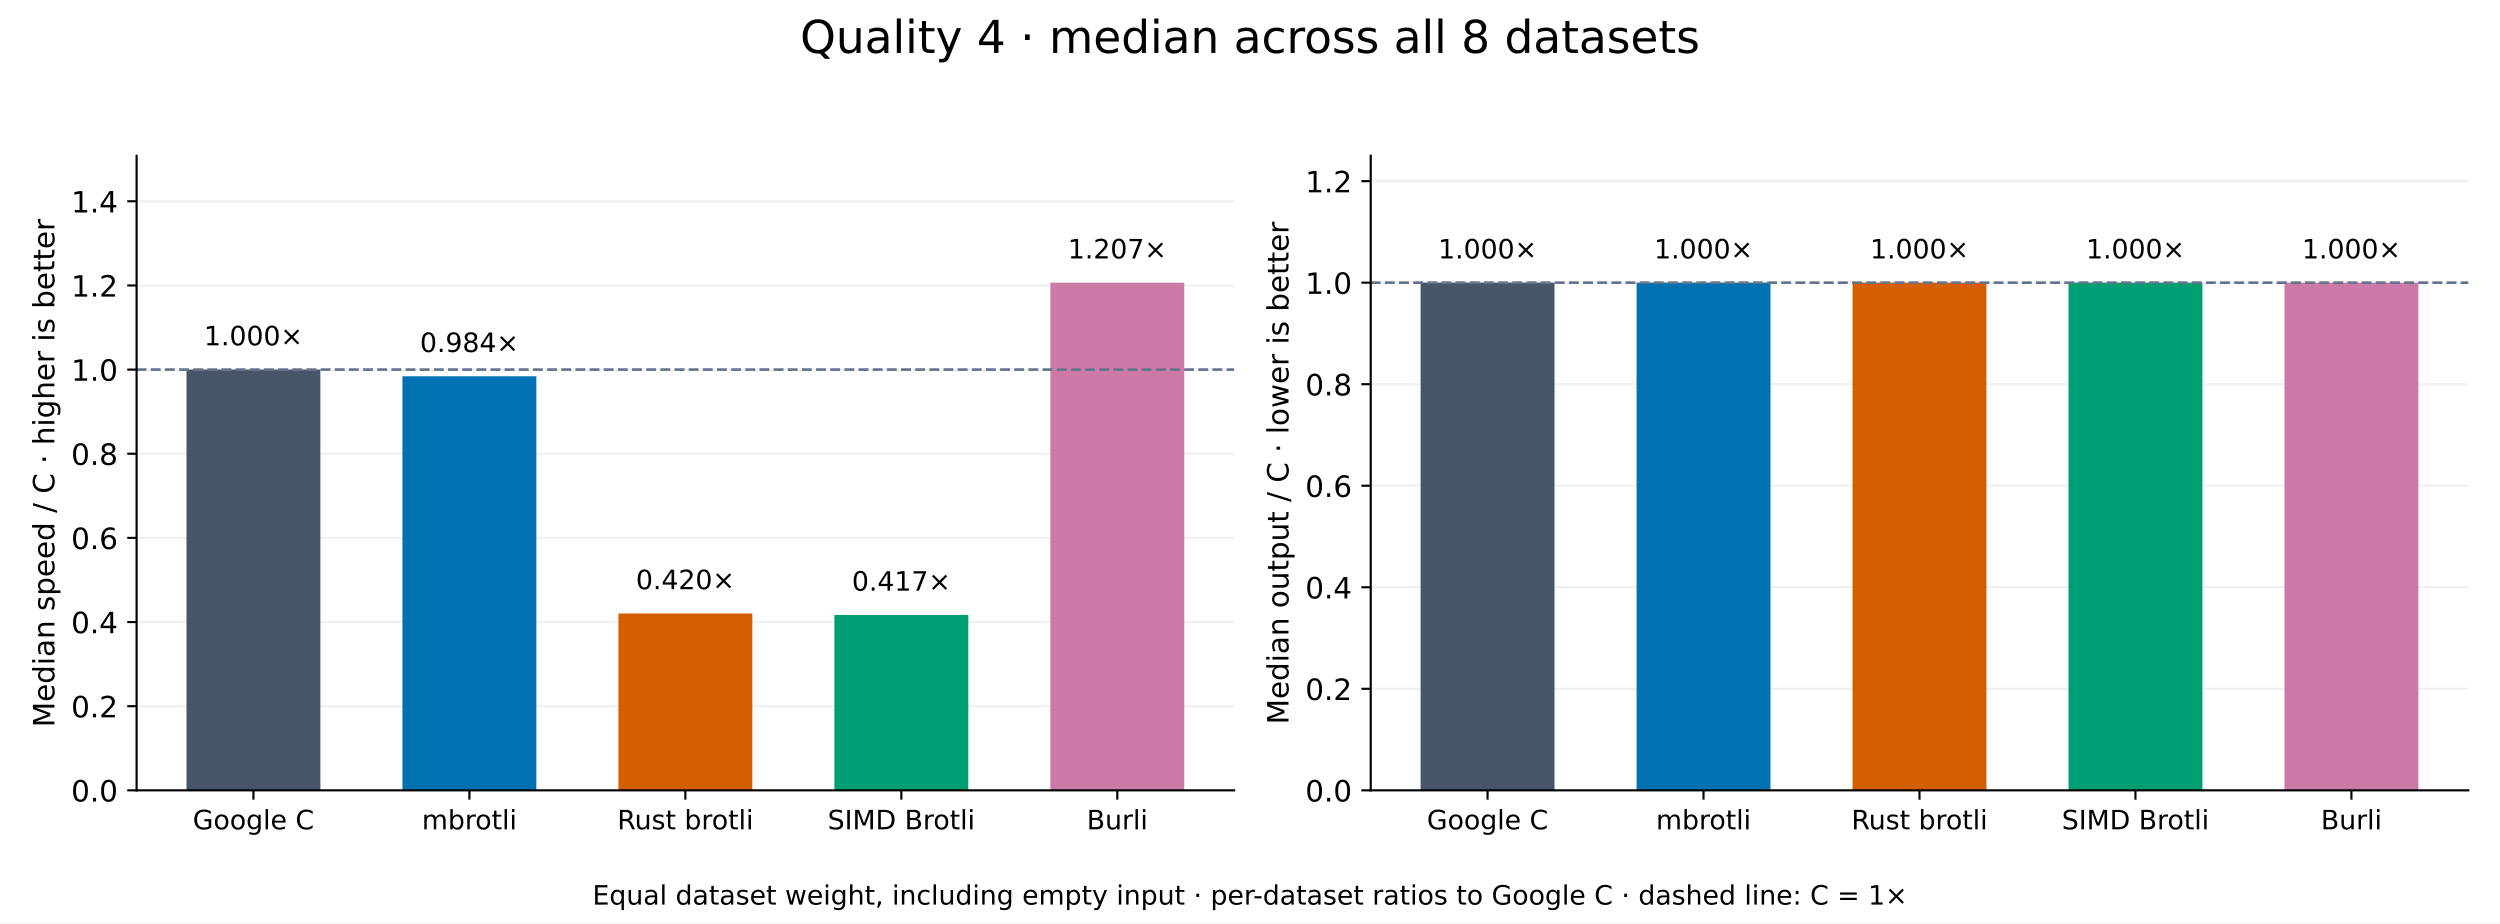
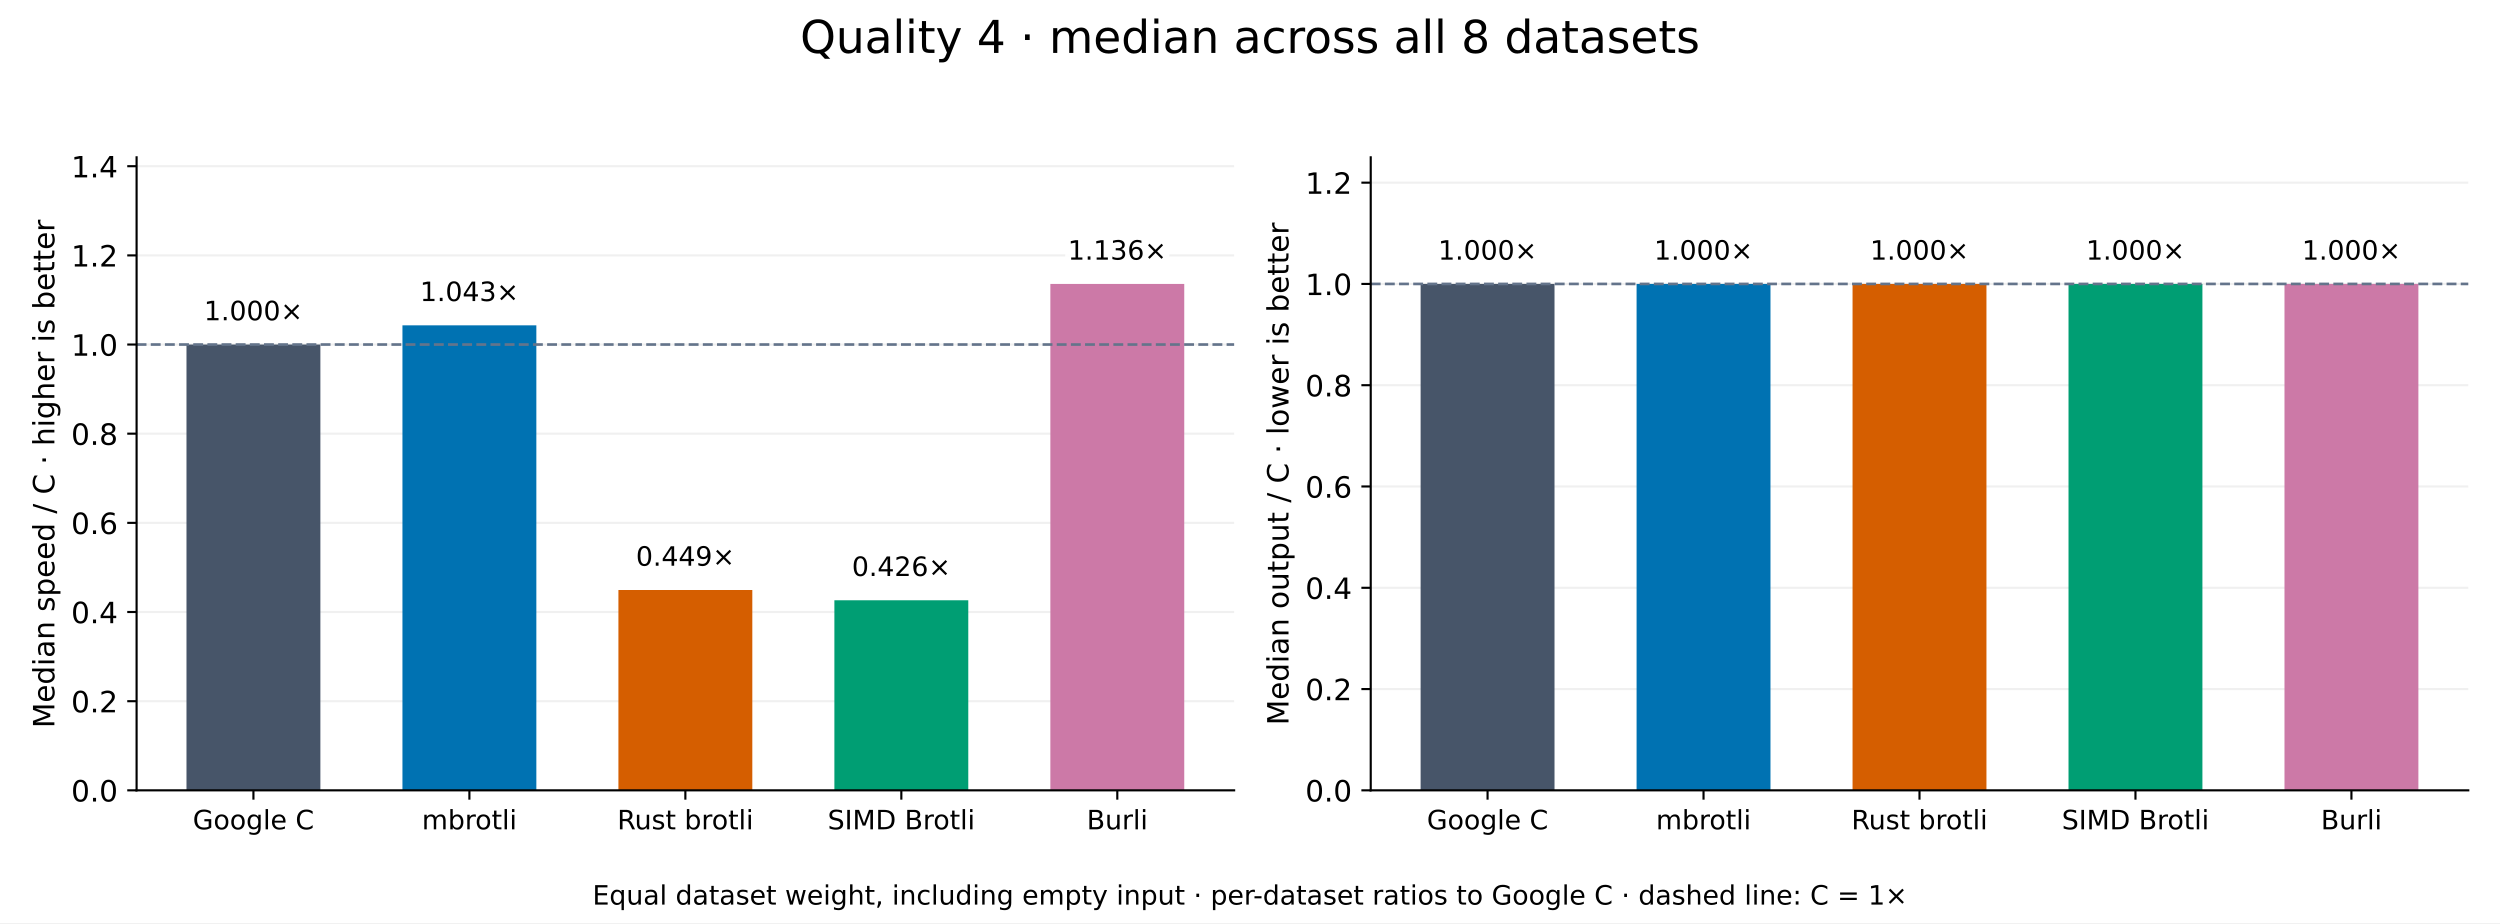
<svg xmlns="http://www.w3.org/2000/svg" xmlns:xlink="http://www.w3.org/1999/xlink" width="936pt" height="345.6pt" viewBox="0 0 936 345.6" version="1.1">
  <defs>
    <style type="text/css">*{stroke-linejoin: round; stroke-linecap: butt}</style>
  </defs>
  <g id="figure_1">
    <g id="patch_1">
      <path d="M 0 345.6 L 936 345.6 L 936 0 L 0 0 z " style="fill: #ffffff" />
    </g>
    <g id="axes_1">
      <g id="patch_2">
-         <path d="M 51.14 295.904 L 462.06 295.904 L 462.06 58.32 L 51.14 58.32 z " style="fill: #ffffff" />
+         <path d="M 51.14 295.904 L 462.06 295.904 L 462.06 58.899 L 51.14 58.899 z " style="fill: #ffffff" />
      </g>
      <g id="matplotlib.axis_1">
        <g id="xtick_1">
          <g id="line2d_1">
            <defs>
              <path id="m98f23d96c9" d="M 0 0 L 0 3.5 " style="stroke: #000000; stroke-width: 0.8" />
            </defs>
            <g>
              <use xlink:href="#m98f23d96c9" x="94.884" y="295.904" style="stroke: #000000; stroke-width: 0.8" />
            </g>
          </g>
          <g id="text_1">
            <text style="font-size: 10px; font-family: 'DejaVu Sans', 'Bitstream Vera Sans', 'Computer Modern Sans Serif', 'Lucida Grande', 'Verdana', 'Geneva', 'Lucid', 'Arial', 'Helvetica', 'Avant Garde', sans-serif; text-anchor: middle" x="94.884" y="310.502" transform="rotate(-0 94.88414 310.5024)">Google C</text>
          </g>
        </g>
        <g id="xtick_2">
          <g id="line2d_2">
            <g>
              <use xlink:href="#m98f23d96c9" x="175.742" y="295.904" style="stroke: #000000; stroke-width: 0.8" />
            </g>
          </g>
          <g id="text_2">
            <text style="font-size: 10px; font-family: 'DejaVu Sans', 'Bitstream Vera Sans', 'Computer Modern Sans Serif', 'Lucida Grande', 'Verdana', 'Geneva', 'Lucid', 'Arial', 'Helvetica', 'Avant Garde', sans-serif; text-anchor: middle" x="175.742" y="310.502" transform="rotate(-0 175.7421 310.5024)">mbrotli</text>
          </g>
        </g>
        <g id="xtick_3">
          <g id="line2d_3">
            <g>
              <use xlink:href="#m98f23d96c9" x="256.6" y="295.904" style="stroke: #000000; stroke-width: 0.8" />
            </g>
          </g>
          <g id="text_3">
            <text style="font-size: 10px; font-family: 'DejaVu Sans', 'Bitstream Vera Sans', 'Computer Modern Sans Serif', 'Lucida Grande', 'Verdana', 'Geneva', 'Lucid', 'Arial', 'Helvetica', 'Avant Garde', sans-serif; text-anchor: middle" x="256.6" y="310.502" transform="rotate(-0 256.6 310.5024)">Rust brotli</text>
          </g>
        </g>
        <g id="xtick_4">
          <g id="line2d_4">
            <g>
              <use xlink:href="#m98f23d96c9" x="337.458" y="295.904" style="stroke: #000000; stroke-width: 0.8" />
            </g>
          </g>
          <g id="text_4">
            <text style="font-size: 10px; font-family: 'DejaVu Sans', 'Bitstream Vera Sans', 'Computer Modern Sans Serif', 'Lucida Grande', 'Verdana', 'Geneva', 'Lucid', 'Arial', 'Helvetica', 'Avant Garde', sans-serif; text-anchor: middle" x="337.458" y="310.502" transform="rotate(-0 337.4579 310.5024)">SIMD Brotli</text>
          </g>
        </g>
        <g id="xtick_5">
          <g id="line2d_5">
            <g>
              <use xlink:href="#m98f23d96c9" x="418.316" y="295.904" style="stroke: #000000; stroke-width: 0.8" />
            </g>
          </g>
          <g id="text_5">
            <text style="font-size: 10px; font-family: 'DejaVu Sans', 'Bitstream Vera Sans', 'Computer Modern Sans Serif', 'Lucida Grande', 'Verdana', 'Geneva', 'Lucid', 'Arial', 'Helvetica', 'Avant Garde', sans-serif; text-anchor: middle" x="418.316" y="310.502" transform="rotate(-0 418.3159 310.5024)">Burli</text>
          </g>
        </g>
      </g>
      <g id="matplotlib.axis_2">
        <g id="ytick_1">
          <g id="line2d_6">
-             <path d="M 51.14 295.904 L 462.06 295.904 " clip-path="url(#p202fe9cc14)" style="fill: none; stroke: #b0b0b0; stroke-opacity: 0.18; stroke-width: 0.8; stroke-linecap: square" />
+             <path d="M 51.14 295.904 L 462.06 295.904 " clip-path="url(#p5748d41701)" style="fill: none; stroke: #b0b0b0; stroke-opacity: 0.18; stroke-width: 0.8; stroke-linecap: square" />
          </g>
          <g id="line2d_7">
            <defs>
              <path id="m8744dde736" d="M 0 0 L -3.5 0 " style="stroke: #000000; stroke-width: 0.8" />
            </defs>
            <g>
              <use xlink:href="#m8744dde736" x="51.14" y="295.904" style="stroke: #000000; stroke-width: 0.8" />
            </g>
          </g>
          <g id="text_6">
            <text style="font-size: 11px; font-family: 'DejaVu Sans', 'Bitstream Vera Sans', 'Computer Modern Sans Serif', 'Lucida Grande', 'Verdana', 'Geneva', 'Lucid', 'Arial', 'Helvetica', 'Avant Garde', sans-serif; text-anchor: end" x="44.14" y="300.083" transform="rotate(-0 44.14 300.0831)">0.0</text>
          </g>
        </g>
        <g id="ytick_2">
          <g id="line2d_8">
-             <path d="M 51.14 264.398 L 462.06 264.398 " clip-path="url(#p202fe9cc14)" style="fill: none; stroke: #b0b0b0; stroke-opacity: 0.18; stroke-width: 0.8; stroke-linecap: square" />
+             <path d="M 51.14 262.522 L 462.06 262.522 " clip-path="url(#p5748d41701)" style="fill: none; stroke: #b0b0b0; stroke-opacity: 0.18; stroke-width: 0.8; stroke-linecap: square" />
          </g>
          <g id="line2d_9">
            <g>
-               <use xlink:href="#m8744dde736" x="51.14" y="264.398" style="stroke: #000000; stroke-width: 0.8" />
+               <use xlink:href="#m8744dde736" x="51.14" y="262.522" style="stroke: #000000; stroke-width: 0.8" />
            </g>
          </g>
          <g id="text_7">
-             <text style="font-size: 11px; font-family: 'DejaVu Sans', 'Bitstream Vera Sans', 'Computer Modern Sans Serif', 'Lucida Grande', 'Verdana', 'Geneva', 'Lucid', 'Arial', 'Helvetica', 'Avant Garde', sans-serif; text-anchor: end" x="44.14" y="268.577" transform="rotate(-0 44.14 268.5772)">0.2</text>
+             <text style="font-size: 11px; font-family: 'DejaVu Sans', 'Bitstream Vera Sans', 'Computer Modern Sans Serif', 'Lucida Grande', 'Verdana', 'Geneva', 'Lucid', 'Arial', 'Helvetica', 'Avant Garde', sans-serif; text-anchor: end" x="44.14" y="266.701" transform="rotate(-0 44.14 266.7013)">0.2</text>
          </g>
        </g>
        <g id="ytick_3">
          <g id="line2d_10">
-             <path d="M 51.14 232.892 L 462.06 232.892 " clip-path="url(#p202fe9cc14)" style="fill: none; stroke: #b0b0b0; stroke-opacity: 0.18; stroke-width: 0.8; stroke-linecap: square" />
+             <path d="M 51.14 229.14 L 462.06 229.14 " clip-path="url(#p5748d41701)" style="fill: none; stroke: #b0b0b0; stroke-opacity: 0.18; stroke-width: 0.8; stroke-linecap: square" />
          </g>
          <g id="line2d_11">
            <g>
-               <use xlink:href="#m8744dde736" x="51.14" y="232.892" style="stroke: #000000; stroke-width: 0.8" />
+               <use xlink:href="#m8744dde736" x="51.14" y="229.14" style="stroke: #000000; stroke-width: 0.8" />
            </g>
          </g>
          <g id="text_8">
-             <text style="font-size: 11px; font-family: 'DejaVu Sans', 'Bitstream Vera Sans', 'Computer Modern Sans Serif', 'Lucida Grande', 'Verdana', 'Geneva', 'Lucid', 'Arial', 'Helvetica', 'Avant Garde', sans-serif; text-anchor: end" x="44.14" y="237.071" transform="rotate(-0 44.14 237.0713)">0.4</text>
+             <text style="font-size: 11px; font-family: 'DejaVu Sans', 'Bitstream Vera Sans', 'Computer Modern Sans Serif', 'Lucida Grande', 'Verdana', 'Geneva', 'Lucid', 'Arial', 'Helvetica', 'Avant Garde', sans-serif; text-anchor: end" x="44.14" y="233.319" transform="rotate(-0 44.14 233.3194)">0.4</text>
          </g>
        </g>
        <g id="ytick_4">
          <g id="line2d_12">
-             <path d="M 51.14 201.386 L 462.06 201.386 " clip-path="url(#p202fe9cc14)" style="fill: none; stroke: #b0b0b0; stroke-opacity: 0.18; stroke-width: 0.8; stroke-linecap: square" />
+             <path d="M 51.14 195.758 L 462.06 195.758 " clip-path="url(#p5748d41701)" style="fill: none; stroke: #b0b0b0; stroke-opacity: 0.18; stroke-width: 0.8; stroke-linecap: square" />
          </g>
          <g id="line2d_13">
            <g>
-               <use xlink:href="#m8744dde736" x="51.14" y="201.386" style="stroke: #000000; stroke-width: 0.8" />
+               <use xlink:href="#m8744dde736" x="51.14" y="195.758" style="stroke: #000000; stroke-width: 0.8" />
            </g>
          </g>
          <g id="text_9">
-             <text style="font-size: 11px; font-family: 'DejaVu Sans', 'Bitstream Vera Sans', 'Computer Modern Sans Serif', 'Lucida Grande', 'Verdana', 'Geneva', 'Lucid', 'Arial', 'Helvetica', 'Avant Garde', sans-serif; text-anchor: end" x="44.14" y="205.565" transform="rotate(-0 44.14 205.5654)">0.6</text>
+             <text style="font-size: 11px; font-family: 'DejaVu Sans', 'Bitstream Vera Sans', 'Computer Modern Sans Serif', 'Lucida Grande', 'Verdana', 'Geneva', 'Lucid', 'Arial', 'Helvetica', 'Avant Garde', sans-serif; text-anchor: end" x="44.14" y="199.937" transform="rotate(-0 44.14 199.9375)">0.6</text>
          </g>
        </g>
        <g id="ytick_5">
          <g id="line2d_14">
-             <path d="M 51.14 169.88 L 462.06 169.88 " clip-path="url(#p202fe9cc14)" style="fill: none; stroke: #b0b0b0; stroke-opacity: 0.18; stroke-width: 0.8; stroke-linecap: square" />
+             <path d="M 51.14 162.376 L 462.06 162.376 " clip-path="url(#p5748d41701)" style="fill: none; stroke: #b0b0b0; stroke-opacity: 0.18; stroke-width: 0.8; stroke-linecap: square" />
          </g>
          <g id="line2d_15">
            <g>
-               <use xlink:href="#m8744dde736" x="51.14" y="169.88" style="stroke: #000000; stroke-width: 0.8" />
+               <use xlink:href="#m8744dde736" x="51.14" y="162.376" style="stroke: #000000; stroke-width: 0.8" />
            </g>
          </g>
          <g id="text_10">
-             <text style="font-size: 11px; font-family: 'DejaVu Sans', 'Bitstream Vera Sans', 'Computer Modern Sans Serif', 'Lucida Grande', 'Verdana', 'Geneva', 'Lucid', 'Arial', 'Helvetica', 'Avant Garde', sans-serif; text-anchor: end" x="44.14" y="174.059" transform="rotate(-0 44.14 174.0594)">0.8</text>
+             <text style="font-size: 11px; font-family: 'DejaVu Sans', 'Bitstream Vera Sans', 'Computer Modern Sans Serif', 'Lucida Grande', 'Verdana', 'Geneva', 'Lucid', 'Arial', 'Helvetica', 'Avant Garde', sans-serif; text-anchor: end" x="44.14" y="166.556" transform="rotate(-0 44.14 166.5556)">0.8</text>
          </g>
        </g>
        <g id="ytick_6">
          <g id="line2d_16">
-             <path d="M 51.14 138.374 L 462.06 138.374 " clip-path="url(#p202fe9cc14)" style="fill: none; stroke: #b0b0b0; stroke-opacity: 0.18; stroke-width: 0.8; stroke-linecap: square" />
+             <path d="M 51.14 128.995 L 462.06 128.995 " clip-path="url(#p5748d41701)" style="fill: none; stroke: #b0b0b0; stroke-opacity: 0.18; stroke-width: 0.8; stroke-linecap: square" />
          </g>
          <g id="line2d_17">
            <g>
-               <use xlink:href="#m8744dde736" x="51.14" y="138.374" style="stroke: #000000; stroke-width: 0.8" />
+               <use xlink:href="#m8744dde736" x="51.14" y="128.995" style="stroke: #000000; stroke-width: 0.8" />
            </g>
          </g>
          <g id="text_11">
-             <text style="font-size: 11px; font-family: 'DejaVu Sans', 'Bitstream Vera Sans', 'Computer Modern Sans Serif', 'Lucida Grande', 'Verdana', 'Geneva', 'Lucid', 'Arial', 'Helvetica', 'Avant Garde', sans-serif; text-anchor: end" x="44.14" y="142.554" transform="rotate(-0 44.14 142.5535)">1.0</text>
+             <text style="font-size: 11px; font-family: 'DejaVu Sans', 'Bitstream Vera Sans', 'Computer Modern Sans Serif', 'Lucida Grande', 'Verdana', 'Geneva', 'Lucid', 'Arial', 'Helvetica', 'Avant Garde', sans-serif; text-anchor: end" x="44.14" y="133.174" transform="rotate(-0 44.14 133.1737)">1.0</text>
          </g>
        </g>
        <g id="ytick_7">
          <g id="line2d_18">
-             <path d="M 51.14 106.868 L 462.06 106.868 " clip-path="url(#p202fe9cc14)" style="fill: none; stroke: #b0b0b0; stroke-opacity: 0.18; stroke-width: 0.8; stroke-linecap: square" />
+             <path d="M 51.14 95.613 L 462.06 95.613 " clip-path="url(#p5748d41701)" style="fill: none; stroke: #b0b0b0; stroke-opacity: 0.18; stroke-width: 0.8; stroke-linecap: square" />
          </g>
          <g id="line2d_19">
            <g>
-               <use xlink:href="#m8744dde736" x="51.14" y="106.868" style="stroke: #000000; stroke-width: 0.8" />
+               <use xlink:href="#m8744dde736" x="51.14" y="95.613" style="stroke: #000000; stroke-width: 0.8" />
            </g>
          </g>
          <g id="text_12">
-             <text style="font-size: 11px; font-family: 'DejaVu Sans', 'Bitstream Vera Sans', 'Computer Modern Sans Serif', 'Lucida Grande', 'Verdana', 'Geneva', 'Lucid', 'Arial', 'Helvetica', 'Avant Garde', sans-serif; text-anchor: end" x="44.14" y="111.048" transform="rotate(-0 44.14 111.0476)">1.2</text>
+             <text style="font-size: 11px; font-family: 'DejaVu Sans', 'Bitstream Vera Sans', 'Computer Modern Sans Serif', 'Lucida Grande', 'Verdana', 'Geneva', 'Lucid', 'Arial', 'Helvetica', 'Avant Garde', sans-serif; text-anchor: end" x="44.14" y="99.792" transform="rotate(-0 44.14 99.79182)">1.2</text>
          </g>
        </g>
        <g id="ytick_8">
          <g id="line2d_20">
-             <path d="M 51.14 75.363 L 462.06 75.363 " clip-path="url(#p202fe9cc14)" style="fill: none; stroke: #b0b0b0; stroke-opacity: 0.18; stroke-width: 0.8; stroke-linecap: square" />
+             <path d="M 51.14 62.231 L 462.06 62.231 " clip-path="url(#p5748d41701)" style="fill: none; stroke: #b0b0b0; stroke-opacity: 0.18; stroke-width: 0.8; stroke-linecap: square" />
          </g>
          <g id="line2d_21">
            <g>
-               <use xlink:href="#m8744dde736" x="51.14" y="75.363" style="stroke: #000000; stroke-width: 0.8" />
+               <use xlink:href="#m8744dde736" x="51.14" y="62.231" style="stroke: #000000; stroke-width: 0.8" />
            </g>
          </g>
          <g id="text_13">
-             <text style="font-size: 11px; font-family: 'DejaVu Sans', 'Bitstream Vera Sans', 'Computer Modern Sans Serif', 'Lucida Grande', 'Verdana', 'Geneva', 'Lucid', 'Arial', 'Helvetica', 'Avant Garde', sans-serif; text-anchor: end" x="44.14" y="79.542" transform="rotate(-0 44.14 79.54167)">1.4</text>
+             <text style="font-size: 11px; font-family: 'DejaVu Sans', 'Bitstream Vera Sans', 'Computer Modern Sans Serif', 'Lucida Grande', 'Verdana', 'Geneva', 'Lucid', 'Arial', 'Helvetica', 'Avant Garde', sans-serif; text-anchor: end" x="44.14" y="66.41" transform="rotate(-0 44.14 66.40993)">1.4</text>
          </g>
        </g>
        <g id="text_14">
-           <text style="font-size: 11px; font-family: 'DejaVu Sans', 'Bitstream Vera Sans', 'Computer Modern Sans Serif', 'Lucida Grande', 'Verdana', 'Geneva', 'Lucid', 'Arial', 'Helvetica', 'Avant Garde', sans-serif; text-anchor: middle" x="20.359" y="177.112" transform="rotate(-90 20.35891 177.112)">Median speed / C · higher is better</text>
+           <text style="font-size: 11px; font-family: 'DejaVu Sans', 'Bitstream Vera Sans', 'Computer Modern Sans Serif', 'Lucida Grande', 'Verdana', 'Geneva', 'Lucid', 'Arial', 'Helvetica', 'Avant Garde', sans-serif; text-anchor: middle" x="20.359" y="177.401" transform="rotate(-90 20.35891 177.4014)">Median speed / C · higher is better</text>
        </g>
      </g>
      <g id="patch_3">
-         <path d="M 69.818 295.904 L 119.95 295.904 L 119.95 138.374 L 69.818 138.374 z " clip-path="url(#p202fe9cc14)" style="fill: #475569" />
+         <path d="M 69.818 295.904 L 119.95 295.904 L 119.95 128.995 L 69.818 128.995 z " clip-path="url(#p5748d41701)" style="fill: #475569" />
      </g>
      <g id="patch_4">
-         <path d="M 150.676 295.904 L 200.808 295.904 L 200.808 140.879 L 150.676 140.879 z " clip-path="url(#p202fe9cc14)" style="fill: #0072b2" />
+         <path d="M 150.676 295.904 L 200.808 295.904 L 200.808 121.805 L 150.676 121.805 z " clip-path="url(#p5748d41701)" style="fill: #0072b2" />
      </g>
      <g id="patch_5">
-         <path d="M 231.534 295.904 L 281.666 295.904 L 281.666 229.677 L 231.534 229.677 z " clip-path="url(#p202fe9cc14)" style="fill: #d55e00" />
+         <path d="M 231.534 295.904 L 281.666 295.904 L 281.666 220.891 L 231.534 220.891 z " clip-path="url(#p5748d41701)" style="fill: #d55e00" />
      </g>
      <g id="patch_6">
-         <path d="M 312.392 295.904 L 362.524 295.904 L 362.524 230.231 L 312.392 230.231 z " clip-path="url(#p202fe9cc14)" style="fill: #009e73" />
+         <path d="M 312.392 295.904 L 362.524 295.904 L 362.524 224.728 L 312.392 224.728 z " clip-path="url(#p5748d41701)" style="fill: #009e73" />
      </g>
      <g id="patch_7">
-         <path d="M 393.25 295.904 L 443.382 295.904 L 443.382 105.837 L 393.25 105.837 z " clip-path="url(#p202fe9cc14)" style="fill: #cc79a7" />
+         <path d="M 393.25 295.904 L 443.382 295.904 L 443.382 106.3 L 393.25 106.3 z " clip-path="url(#p5748d41701)" style="fill: #cc79a7" />
      </g>
      <g id="line2d_22">
-         <path d="M 51.14 138.374 L 462.06 138.374 " clip-path="url(#p202fe9cc14)" style="fill: none; stroke-dasharray: 3.7,1.6; stroke-dashoffset: 0; stroke: #64748b" />
+         <path d="M 51.14 128.995 L 462.06 128.995 " clip-path="url(#p5748d41701)" style="fill: none; stroke-dasharray: 3.7,1.6; stroke-dashoffset: 0; stroke: #64748b" />
      </g>
      <g id="patch_8">
-         <path d="M 51.14 295.904 L 51.14 58.32 " style="fill: none; stroke: #000000; stroke-width: 0.8; stroke-linejoin: miter; stroke-linecap: square" />
+         <path d="M 51.14 295.904 L 51.14 58.899 " style="fill: none; stroke: #000000; stroke-width: 0.8; stroke-linejoin: miter; stroke-linecap: square" />
      </g>
      <g id="patch_9">
        <path d="M 51.14 295.904 L 462.06 295.904 " style="fill: none; stroke: #000000; stroke-width: 0.8; stroke-linejoin: miter; stroke-linecap: square" />
      </g>
      <g id="text_15">
        <g id="patch_10">
-           <path d="M 75.38 132.374 L 114.388 132.374 L 114.388 120.696 L 75.38 120.696 z " style="fill: #ffffff; opacity: 0.9" />
-         </g>
-         <text style="font-size: 10px; font-family: 'DejaVu Sans', 'Bitstream Vera Sans', 'Computer Modern Sans Serif', 'Lucida Grande', 'Verdana', 'Geneva', 'Lucid', 'Arial', 'Helvetica', 'Avant Garde', sans-serif; text-anchor: middle" x="94.884" y="129.295" transform="rotate(-0 94.88414 129.2947)">1.000×</text>
+           <path d="M 75.38 122.995 L 114.388 122.995 L 114.388 111.316 L 75.38 111.316 z " style="fill: #ffffff; opacity: 0.9" />
+         </g>
+         <text style="font-size: 10px; font-family: 'DejaVu Sans', 'Bitstream Vera Sans', 'Computer Modern Sans Serif', 'Lucida Grande', 'Verdana', 'Geneva', 'Lucid', 'Arial', 'Helvetica', 'Avant Garde', sans-serif; text-anchor: middle" x="94.884" y="119.915" transform="rotate(-0 94.88414 119.9149)">1.000×</text>
      </g>
      <g id="text_16">
        <g id="patch_11">
-           <path d="M 156.238 134.879 L 195.246 134.879 L 195.246 123.201 L 156.238 123.201 z " style="fill: #ffffff; opacity: 0.9" />
-         </g>
-         <text style="font-size: 10px; font-family: 'DejaVu Sans', 'Bitstream Vera Sans', 'Computer Modern Sans Serif', 'Lucida Grande', 'Verdana', 'Geneva', 'Lucid', 'Arial', 'Helvetica', 'Avant Garde', sans-serif; text-anchor: middle" x="175.742" y="131.799" transform="rotate(-0 175.7421 131.7994)">0.984×</text>
+           <path d="M 156.238 115.805 L 195.246 115.805 L 195.246 104.127 L 156.238 104.127 z " style="fill: #ffffff; opacity: 0.9" />
+         </g>
+         <text style="font-size: 10px; font-family: 'DejaVu Sans', 'Bitstream Vera Sans', 'Computer Modern Sans Serif', 'Lucida Grande', 'Verdana', 'Geneva', 'Lucid', 'Arial', 'Helvetica', 'Avant Garde', sans-serif; text-anchor: middle" x="175.742" y="112.725" transform="rotate(-0 175.7421 112.7251)">1.043×</text>
      </g>
      <g id="text_17">
        <g id="patch_12">
-           <path d="M 237.096 223.677 L 276.104 223.677 L 276.104 211.999 L 237.096 211.999 z " style="fill: #ffffff; opacity: 0.9" />
-         </g>
-         <text style="font-size: 10px; font-family: 'DejaVu Sans', 'Bitstream Vera Sans', 'Computer Modern Sans Serif', 'Lucida Grande', 'Verdana', 'Geneva', 'Lucid', 'Arial', 'Helvetica', 'Avant Garde', sans-serif; text-anchor: middle" x="256.6" y="220.597" transform="rotate(-0 256.6 220.5974)">0.420×</text>
+           <path d="M 237.096 214.891 L 276.104 214.891 L 276.104 203.213 L 237.096 203.213 z " style="fill: #ffffff; opacity: 0.9" />
+         </g>
+         <text style="font-size: 10px; font-family: 'DejaVu Sans', 'Bitstream Vera Sans', 'Computer Modern Sans Serif', 'Lucida Grande', 'Verdana', 'Geneva', 'Lucid', 'Arial', 'Helvetica', 'Avant Garde', sans-serif; text-anchor: middle" x="256.6" y="211.812" transform="rotate(-0 256.6 211.8117)">0.449×</text>
      </g>
      <g id="text_18">
        <g id="patch_13">
-           <path d="M 317.954 224.231 L 356.962 224.231 L 356.962 212.553 L 317.954 212.553 z " style="fill: #ffffff; opacity: 0.9" />
-         </g>
-         <text style="font-size: 10px; font-family: 'DejaVu Sans', 'Bitstream Vera Sans', 'Computer Modern Sans Serif', 'Lucida Grande', 'Verdana', 'Geneva', 'Lucid', 'Arial', 'Helvetica', 'Avant Garde', sans-serif; text-anchor: middle" x="337.458" y="221.151" transform="rotate(-0 337.4579 221.1509)">0.417×</text>
+           <path d="M 317.954 218.728 L 356.962 218.728 L 356.962 207.05 L 317.954 207.05 z " style="fill: #ffffff; opacity: 0.9" />
+         </g>
+         <text style="font-size: 10px; font-family: 'DejaVu Sans', 'Bitstream Vera Sans', 'Computer Modern Sans Serif', 'Lucida Grande', 'Verdana', 'Geneva', 'Lucid', 'Arial', 'Helvetica', 'Avant Garde', sans-serif; text-anchor: middle" x="337.458" y="215.648" transform="rotate(-0 337.4579 215.6484)">0.426×</text>
      </g>
      <g id="text_19">
        <g id="patch_14">
-           <path d="M 398.812 99.837 L 437.82 99.837 L 437.82 88.159 L 398.812 88.159 z " style="fill: #ffffff; opacity: 0.9" />
-         </g>
-         <text style="font-size: 10px; font-family: 'DejaVu Sans', 'Bitstream Vera Sans', 'Computer Modern Sans Serif', 'Lucida Grande', 'Verdana', 'Geneva', 'Lucid', 'Arial', 'Helvetica', 'Avant Garde', sans-serif; text-anchor: middle" x="418.316" y="96.757" transform="rotate(-0 418.3159 96.75711)">1.207×</text>
+           <path d="M 398.812 100.3 L 437.82 100.3 L 437.82 88.622 L 398.812 88.622 z " style="fill: #ffffff; opacity: 0.9" />
+         </g>
+         <text style="font-size: 10px; font-family: 'DejaVu Sans', 'Bitstream Vera Sans', 'Computer Modern Sans Serif', 'Lucida Grande', 'Verdana', 'Geneva', 'Lucid', 'Arial', 'Helvetica', 'Avant Garde', sans-serif; text-anchor: middle" x="418.316" y="97.22" transform="rotate(-0 418.3159 97.22011)">1.136×</text>
      </g>
    </g>
    <g id="axes_2">
      <g id="patch_15">
-         <path d="M 513.2 295.904 L 924.12 295.904 L 924.12 58.32 L 513.2 58.32 z " style="fill: #ffffff" />
+         <path d="M 513.2 295.904 L 924.12 295.904 L 924.12 58.899 L 513.2 58.899 z " style="fill: #ffffff" />
      </g>
      <g id="matplotlib.axis_3">
        <g id="xtick_6">
          <g id="line2d_23">
            <g>
              <use xlink:href="#m98f23d96c9" x="556.944" y="295.904" style="stroke: #000000; stroke-width: 0.8" />
            </g>
          </g>
          <g id="text_20">
            <text style="font-size: 10px; font-family: 'DejaVu Sans', 'Bitstream Vera Sans', 'Computer Modern Sans Serif', 'Lucida Grande', 'Verdana', 'Geneva', 'Lucid', 'Arial', 'Helvetica', 'Avant Garde', sans-serif; text-anchor: middle" x="556.944" y="310.502" transform="rotate(-0 556.9441 310.5024)">Google C</text>
          </g>
        </g>
        <g id="xtick_7">
          <g id="line2d_24">
            <g>
              <use xlink:href="#m98f23d96c9" x="637.802" y="295.904" style="stroke: #000000; stroke-width: 0.8" />
            </g>
          </g>
          <g id="text_21">
            <text style="font-size: 10px; font-family: 'DejaVu Sans', 'Bitstream Vera Sans', 'Computer Modern Sans Serif', 'Lucida Grande', 'Verdana', 'Geneva', 'Lucid', 'Arial', 'Helvetica', 'Avant Garde', sans-serif; text-anchor: middle" x="637.802" y="310.502" transform="rotate(-0 637.8021 310.5024)">mbrotli</text>
          </g>
        </g>
        <g id="xtick_8">
          <g id="line2d_25">
            <g>
              <use xlink:href="#m98f23d96c9" x="718.66" y="295.904" style="stroke: #000000; stroke-width: 0.8" />
            </g>
          </g>
          <g id="text_22">
            <text style="font-size: 10px; font-family: 'DejaVu Sans', 'Bitstream Vera Sans', 'Computer Modern Sans Serif', 'Lucida Grande', 'Verdana', 'Geneva', 'Lucid', 'Arial', 'Helvetica', 'Avant Garde', sans-serif; text-anchor: middle" x="718.66" y="310.502" transform="rotate(-0 718.66 310.5024)">Rust brotli</text>
          </g>
        </g>
        <g id="xtick_9">
          <g id="line2d_26">
            <g>
              <use xlink:href="#m98f23d96c9" x="799.518" y="295.904" style="stroke: #000000; stroke-width: 0.8" />
            </g>
          </g>
          <g id="text_23">
            <text style="font-size: 10px; font-family: 'DejaVu Sans', 'Bitstream Vera Sans', 'Computer Modern Sans Serif', 'Lucida Grande', 'Verdana', 'Geneva', 'Lucid', 'Arial', 'Helvetica', 'Avant Garde', sans-serif; text-anchor: middle" x="799.518" y="310.502" transform="rotate(-0 799.5179 310.5024)">SIMD Brotli</text>
          </g>
        </g>
        <g id="xtick_10">
          <g id="line2d_27">
            <g>
              <use xlink:href="#m98f23d96c9" x="880.376" y="295.904" style="stroke: #000000; stroke-width: 0.8" />
            </g>
          </g>
          <g id="text_24">
            <text style="font-size: 10px; font-family: 'DejaVu Sans', 'Bitstream Vera Sans', 'Computer Modern Sans Serif', 'Lucida Grande', 'Verdana', 'Geneva', 'Lucid', 'Arial', 'Helvetica', 'Avant Garde', sans-serif; text-anchor: middle" x="880.376" y="310.502" transform="rotate(-0 880.3759 310.5024)">Burli</text>
          </g>
        </g>
      </g>
      <g id="matplotlib.axis_4">
        <g id="ytick_9">
          <g id="line2d_28">
-             <path d="M 513.2 295.904 L 924.12 295.904 " clip-path="url(#p915fbcf54a)" style="fill: none; stroke: #b0b0b0; stroke-opacity: 0.18; stroke-width: 0.8; stroke-linecap: square" />
+             <path d="M 513.2 295.904 L 924.12 295.904 " clip-path="url(#pf95d60e32a)" style="fill: none; stroke: #b0b0b0; stroke-opacity: 0.18; stroke-width: 0.8; stroke-linecap: square" />
          </g>
          <g id="line2d_29">
            <g>
              <use xlink:href="#m8744dde736" x="513.2" y="295.904" style="stroke: #000000; stroke-width: 0.8" />
            </g>
          </g>
          <g id="text_25">
            <text style="font-size: 11px; font-family: 'DejaVu Sans', 'Bitstream Vera Sans', 'Computer Modern Sans Serif', 'Lucida Grande', 'Verdana', 'Geneva', 'Lucid', 'Arial', 'Helvetica', 'Avant Garde', sans-serif; text-anchor: end" x="506.2" y="300.083" transform="rotate(-0 506.2 300.0831)">0.0</text>
          </g>
        </g>
        <g id="ytick_10">
          <g id="line2d_30">
-             <path d="M 513.2 257.891 L 924.12 257.891 " clip-path="url(#p915fbcf54a)" style="fill: none; stroke: #b0b0b0; stroke-opacity: 0.18; stroke-width: 0.8; stroke-linecap: square" />
+             <path d="M 513.2 257.984 L 924.12 257.984 " clip-path="url(#pf95d60e32a)" style="fill: none; stroke: #b0b0b0; stroke-opacity: 0.18; stroke-width: 0.8; stroke-linecap: square" />
          </g>
          <g id="line2d_31">
            <g>
-               <use xlink:href="#m8744dde736" x="513.2" y="257.891" style="stroke: #000000; stroke-width: 0.8" />
+               <use xlink:href="#m8744dde736" x="513.2" y="257.984" style="stroke: #000000; stroke-width: 0.8" />
            </g>
          </g>
          <g id="text_26">
-             <text style="font-size: 11px; font-family: 'DejaVu Sans', 'Bitstream Vera Sans', 'Computer Modern Sans Serif', 'Lucida Grande', 'Verdana', 'Geneva', 'Lucid', 'Arial', 'Helvetica', 'Avant Garde', sans-serif; text-anchor: end" x="506.2" y="262.07" transform="rotate(-0 506.2 262.0705)">0.2</text>
+             <text style="font-size: 11px; font-family: 'DejaVu Sans', 'Bitstream Vera Sans', 'Computer Modern Sans Serif', 'Lucida Grande', 'Verdana', 'Geneva', 'Lucid', 'Arial', 'Helvetica', 'Avant Garde', sans-serif; text-anchor: end" x="506.2" y="262.163" transform="rotate(-0 506.2 262.1631)">0.2</text>
          </g>
        </g>
        <g id="ytick_11">
          <g id="line2d_32">
-             <path d="M 513.2 219.879 L 924.12 219.879 " clip-path="url(#p915fbcf54a)" style="fill: none; stroke: #b0b0b0; stroke-opacity: 0.18; stroke-width: 0.8; stroke-linecap: square" />
+             <path d="M 513.2 220.064 L 924.12 220.064 " clip-path="url(#pf95d60e32a)" style="fill: none; stroke: #b0b0b0; stroke-opacity: 0.18; stroke-width: 0.8; stroke-linecap: square" />
          </g>
          <g id="line2d_33">
            <g>
-               <use xlink:href="#m8744dde736" x="513.2" y="219.879" style="stroke: #000000; stroke-width: 0.8" />
+               <use xlink:href="#m8744dde736" x="513.2" y="220.064" style="stroke: #000000; stroke-width: 0.8" />
            </g>
          </g>
          <g id="text_27">
-             <text style="font-size: 11px; font-family: 'DejaVu Sans', 'Bitstream Vera Sans', 'Computer Modern Sans Serif', 'Lucida Grande', 'Verdana', 'Geneva', 'Lucid', 'Arial', 'Helvetica', 'Avant Garde', sans-serif; text-anchor: end" x="506.2" y="224.058" transform="rotate(-0 506.2 224.0579)">0.4</text>
+             <text style="font-size: 11px; font-family: 'DejaVu Sans', 'Bitstream Vera Sans', 'Computer Modern Sans Serif', 'Lucida Grande', 'Verdana', 'Geneva', 'Lucid', 'Arial', 'Helvetica', 'Avant Garde', sans-serif; text-anchor: end" x="506.2" y="224.243" transform="rotate(-0 506.2 224.2431)">0.4</text>
          </g>
        </g>
        <g id="ytick_12">
          <g id="line2d_34">
-             <path d="M 513.2 181.866 L 924.12 181.866 " clip-path="url(#p915fbcf54a)" style="fill: none; stroke: #b0b0b0; stroke-opacity: 0.18; stroke-width: 0.8; stroke-linecap: square" />
+             <path d="M 513.2 182.144 L 924.12 182.144 " clip-path="url(#pf95d60e32a)" style="fill: none; stroke: #b0b0b0; stroke-opacity: 0.18; stroke-width: 0.8; stroke-linecap: square" />
          </g>
          <g id="line2d_35">
            <g>
-               <use xlink:href="#m8744dde736" x="513.2" y="181.866" style="stroke: #000000; stroke-width: 0.8" />
+               <use xlink:href="#m8744dde736" x="513.2" y="182.144" style="stroke: #000000; stroke-width: 0.8" />
            </g>
          </g>
          <g id="text_28">
-             <text style="font-size: 11px; font-family: 'DejaVu Sans', 'Bitstream Vera Sans', 'Computer Modern Sans Serif', 'Lucida Grande', 'Verdana', 'Geneva', 'Lucid', 'Arial', 'Helvetica', 'Avant Garde', sans-serif; text-anchor: end" x="506.2" y="186.045" transform="rotate(-0 506.2 186.0452)">0.6</text>
+             <text style="font-size: 11px; font-family: 'DejaVu Sans', 'Bitstream Vera Sans', 'Computer Modern Sans Serif', 'Lucida Grande', 'Verdana', 'Geneva', 'Lucid', 'Arial', 'Helvetica', 'Avant Garde', sans-serif; text-anchor: end" x="506.2" y="186.323" transform="rotate(-0 506.2 186.323)">0.6</text>
          </g>
        </g>
        <g id="ytick_13">
          <g id="line2d_36">
-             <path d="M 513.2 143.853 L 924.12 143.853 " clip-path="url(#p915fbcf54a)" style="fill: none; stroke: #b0b0b0; stroke-opacity: 0.18; stroke-width: 0.8; stroke-linecap: square" />
+             <path d="M 513.2 144.224 L 924.12 144.224 " clip-path="url(#pf95d60e32a)" style="fill: none; stroke: #b0b0b0; stroke-opacity: 0.18; stroke-width: 0.8; stroke-linecap: square" />
          </g>
          <g id="line2d_37">
            <g>
-               <use xlink:href="#m8744dde736" x="513.2" y="143.853" style="stroke: #000000; stroke-width: 0.8" />
+               <use xlink:href="#m8744dde736" x="513.2" y="144.224" style="stroke: #000000; stroke-width: 0.8" />
            </g>
          </g>
          <g id="text_29">
-             <text style="font-size: 11px; font-family: 'DejaVu Sans', 'Bitstream Vera Sans', 'Computer Modern Sans Serif', 'Lucida Grande', 'Verdana', 'Geneva', 'Lucid', 'Arial', 'Helvetica', 'Avant Garde', sans-serif; text-anchor: end" x="506.2" y="148.033" transform="rotate(-0 506.2 148.0326)">0.8</text>
+             <text style="font-size: 11px; font-family: 'DejaVu Sans', 'Bitstream Vera Sans', 'Computer Modern Sans Serif', 'Lucida Grande', 'Verdana', 'Geneva', 'Lucid', 'Arial', 'Helvetica', 'Avant Garde', sans-serif; text-anchor: end" x="506.2" y="148.403" transform="rotate(-0 506.2 148.403)">0.8</text>
          </g>
        </g>
        <g id="ytick_14">
          <g id="line2d_38">
-             <path d="M 513.2 105.841 L 924.12 105.841 " clip-path="url(#p915fbcf54a)" style="fill: none; stroke: #b0b0b0; stroke-opacity: 0.18; stroke-width: 0.8; stroke-linecap: square" />
+             <path d="M 513.2 106.304 L 924.12 106.304 " clip-path="url(#pf95d60e32a)" style="fill: none; stroke: #b0b0b0; stroke-opacity: 0.18; stroke-width: 0.8; stroke-linecap: square" />
          </g>
          <g id="line2d_39">
            <g>
-               <use xlink:href="#m8744dde736" x="513.2" y="105.841" style="stroke: #000000; stroke-width: 0.8" />
+               <use xlink:href="#m8744dde736" x="513.2" y="106.304" style="stroke: #000000; stroke-width: 0.8" />
            </g>
          </g>
          <g id="text_30">
-             <text style="font-size: 11px; font-family: 'DejaVu Sans', 'Bitstream Vera Sans', 'Computer Modern Sans Serif', 'Lucida Grande', 'Verdana', 'Geneva', 'Lucid', 'Arial', 'Helvetica', 'Avant Garde', sans-serif; text-anchor: end" x="506.2" y="110.02" transform="rotate(-0 506.2 110.0199)">1.0</text>
+             <text style="font-size: 11px; font-family: 'DejaVu Sans', 'Bitstream Vera Sans', 'Computer Modern Sans Serif', 'Lucida Grande', 'Verdana', 'Geneva', 'Lucid', 'Arial', 'Helvetica', 'Avant Garde', sans-serif; text-anchor: end" x="506.2" y="110.483" transform="rotate(-0 506.2 110.4829)">1.0</text>
          </g>
        </g>
        <g id="ytick_15">
          <g id="line2d_40">
-             <path d="M 513.2 67.828 L 924.12 67.828 " clip-path="url(#p915fbcf54a)" style="fill: none; stroke: #b0b0b0; stroke-opacity: 0.18; stroke-width: 0.8; stroke-linecap: square" />
+             <path d="M 513.2 68.384 L 924.12 68.384 " clip-path="url(#pf95d60e32a)" style="fill: none; stroke: #b0b0b0; stroke-opacity: 0.18; stroke-width: 0.8; stroke-linecap: square" />
          </g>
          <g id="line2d_41">
            <g>
-               <use xlink:href="#m8744dde736" x="513.2" y="67.828" style="stroke: #000000; stroke-width: 0.8" />
+               <use xlink:href="#m8744dde736" x="513.2" y="68.384" style="stroke: #000000; stroke-width: 0.8" />
            </g>
          </g>
          <g id="text_31">
-             <text style="font-size: 11px; font-family: 'DejaVu Sans', 'Bitstream Vera Sans', 'Computer Modern Sans Serif', 'Lucida Grande', 'Verdana', 'Geneva', 'Lucid', 'Arial', 'Helvetica', 'Avant Garde', sans-serif; text-anchor: end" x="506.2" y="72.007" transform="rotate(-0 506.2 72.00729)">1.2</text>
+             <text style="font-size: 11px; font-family: 'DejaVu Sans', 'Bitstream Vera Sans', 'Computer Modern Sans Serif', 'Lucida Grande', 'Verdana', 'Geneva', 'Lucid', 'Arial', 'Helvetica', 'Avant Garde', sans-serif; text-anchor: end" x="506.2" y="72.563" transform="rotate(-0 506.2 72.56287)">1.2</text>
          </g>
        </g>
        <g id="text_32">
-           <text style="font-size: 11px; font-family: 'DejaVu Sans', 'Bitstream Vera Sans', 'Computer Modern Sans Serif', 'Lucida Grande', 'Verdana', 'Geneva', 'Lucid', 'Arial', 'Helvetica', 'Avant Garde', sans-serif; text-anchor: middle" x="482.419" y="177.112" transform="rotate(-90 482.4189 177.112)">Median output / C · lower is better</text>
+           <text style="font-size: 11px; font-family: 'DejaVu Sans', 'Bitstream Vera Sans', 'Computer Modern Sans Serif', 'Lucida Grande', 'Verdana', 'Geneva', 'Lucid', 'Arial', 'Helvetica', 'Avant Garde', sans-serif; text-anchor: middle" x="482.419" y="177.401" transform="rotate(-90 482.4189 177.4014)">Median output / C · lower is better</text>
        </g>
      </g>
      <g id="patch_16">
-         <path d="M 531.878 295.904 L 582.01 295.904 L 582.01 105.841 L 531.878 105.841 z " clip-path="url(#p915fbcf54a)" style="fill: #475569" />
+         <path d="M 531.878 295.904 L 582.01 295.904 L 582.01 106.304 L 531.878 106.304 z " clip-path="url(#pf95d60e32a)" style="fill: #475569" />
      </g>
      <g id="patch_17">
-         <path d="M 612.736 295.904 L 662.868 295.904 L 662.868 105.841 L 612.736 105.841 z " clip-path="url(#p915fbcf54a)" style="fill: #0072b2" />
+         <path d="M 612.736 295.904 L 662.868 295.904 L 662.868 106.304 L 612.736 106.304 z " clip-path="url(#pf95d60e32a)" style="fill: #0072b2" />
      </g>
      <g id="patch_18">
-         <path d="M 693.594 295.904 L 743.726 295.904 L 743.726 105.841 L 693.594 105.841 z " clip-path="url(#p915fbcf54a)" style="fill: #d55e00" />
+         <path d="M 693.594 295.904 L 743.726 295.904 L 743.726 106.304 L 693.594 106.304 z " clip-path="url(#pf95d60e32a)" style="fill: #d55e00" />
      </g>
      <g id="patch_19">
-         <path d="M 774.452 295.904 L 824.584 295.904 L 824.584 105.841 L 774.452 105.841 z " clip-path="url(#p915fbcf54a)" style="fill: #009e73" />
+         <path d="M 774.452 295.904 L 824.584 295.904 L 824.584 106.304 L 774.452 106.304 z " clip-path="url(#pf95d60e32a)" style="fill: #009e73" />
      </g>
      <g id="patch_20">
-         <path d="M 855.31 295.904 L 905.442 295.904 L 905.442 105.837 L 855.31 105.837 z " clip-path="url(#p915fbcf54a)" style="fill: #cc79a7" />
+         <path d="M 855.31 295.904 L 905.442 295.904 L 905.442 106.3 L 855.31 106.3 z " clip-path="url(#pf95d60e32a)" style="fill: #cc79a7" />
      </g>
      <g id="line2d_42">
-         <path d="M 513.2 105.841 L 924.12 105.841 " clip-path="url(#p915fbcf54a)" style="fill: none; stroke-dasharray: 3.7,1.6; stroke-dashoffset: 0; stroke: #64748b" />
+         <path d="M 513.2 106.304 L 924.12 106.304 " clip-path="url(#pf95d60e32a)" style="fill: none; stroke-dasharray: 3.7,1.6; stroke-dashoffset: 0; stroke: #64748b" />
      </g>
      <g id="patch_21">
-         <path d="M 513.2 295.904 L 513.2 58.32 " style="fill: none; stroke: #000000; stroke-width: 0.8; stroke-linejoin: miter; stroke-linecap: square" />
+         <path d="M 513.2 295.904 L 513.2 58.899 " style="fill: none; stroke: #000000; stroke-width: 0.8; stroke-linejoin: miter; stroke-linecap: square" />
      </g>
      <g id="patch_22">
        <path d="M 513.2 295.904 L 924.12 295.904 " style="fill: none; stroke: #000000; stroke-width: 0.8; stroke-linejoin: miter; stroke-linecap: square" />
      </g>
      <g id="text_33">
        <g id="patch_23">
-           <path d="M 537.44 99.841 L 576.448 99.841 L 576.448 88.163 L 537.44 88.163 z " style="fill: #ffffff; opacity: 0.9" />
-         </g>
-         <text style="font-size: 10px; font-family: 'DejaVu Sans', 'Bitstream Vera Sans', 'Computer Modern Sans Serif', 'Lucida Grande', 'Verdana', 'Geneva', 'Lucid', 'Arial', 'Helvetica', 'Avant Garde', sans-serif; text-anchor: middle" x="556.944" y="96.761" transform="rotate(-0 556.9441 96.7611)">1.000×</text>
+           <path d="M 537.44 100.304 L 576.448 100.304 L 576.448 88.626 L 537.44 88.626 z " style="fill: #ffffff; opacity: 0.9" />
+         </g>
+         <text style="font-size: 10px; font-family: 'DejaVu Sans', 'Bitstream Vera Sans', 'Computer Modern Sans Serif', 'Lucida Grande', 'Verdana', 'Geneva', 'Lucid', 'Arial', 'Helvetica', 'Avant Garde', sans-serif; text-anchor: middle" x="556.944" y="97.224" transform="rotate(-0 556.9441 97.22409)">1.000×</text>
      </g>
      <g id="text_34">
        <g id="patch_24">
-           <path d="M 618.298 99.841 L 657.306 99.841 L 657.306 88.163 L 618.298 88.163 z " style="fill: #ffffff; opacity: 0.9" />
-         </g>
-         <text style="font-size: 10px; font-family: 'DejaVu Sans', 'Bitstream Vera Sans', 'Computer Modern Sans Serif', 'Lucida Grande', 'Verdana', 'Geneva', 'Lucid', 'Arial', 'Helvetica', 'Avant Garde', sans-serif; text-anchor: middle" x="637.802" y="96.761" transform="rotate(-0 637.8021 96.7611)">1.000×</text>
+           <path d="M 618.298 100.304 L 657.306 100.304 L 657.306 88.626 L 618.298 88.626 z " style="fill: #ffffff; opacity: 0.9" />
+         </g>
+         <text style="font-size: 10px; font-family: 'DejaVu Sans', 'Bitstream Vera Sans', 'Computer Modern Sans Serif', 'Lucida Grande', 'Verdana', 'Geneva', 'Lucid', 'Arial', 'Helvetica', 'Avant Garde', sans-serif; text-anchor: middle" x="637.802" y="97.224" transform="rotate(-0 637.8021 97.22409)">1.000×</text>
      </g>
      <g id="text_35">
        <g id="patch_25">
-           <path d="M 699.156 99.841 L 738.164 99.841 L 738.164 88.163 L 699.156 88.163 z " style="fill: #ffffff; opacity: 0.9" />
-         </g>
-         <text style="font-size: 10px; font-family: 'DejaVu Sans', 'Bitstream Vera Sans', 'Computer Modern Sans Serif', 'Lucida Grande', 'Verdana', 'Geneva', 'Lucid', 'Arial', 'Helvetica', 'Avant Garde', sans-serif; text-anchor: middle" x="718.66" y="96.761" transform="rotate(-0 718.66 96.7611)">1.000×</text>
+           <path d="M 699.156 100.304 L 738.164 100.304 L 738.164 88.626 L 699.156 88.626 z " style="fill: #ffffff; opacity: 0.9" />
+         </g>
+         <text style="font-size: 10px; font-family: 'DejaVu Sans', 'Bitstream Vera Sans', 'Computer Modern Sans Serif', 'Lucida Grande', 'Verdana', 'Geneva', 'Lucid', 'Arial', 'Helvetica', 'Avant Garde', sans-serif; text-anchor: middle" x="718.66" y="97.224" transform="rotate(-0 718.66 97.22409)">1.000×</text>
      </g>
      <g id="text_36">
        <g id="patch_26">
-           <path d="M 780.014 99.841 L 819.022 99.841 L 819.022 88.163 L 780.014 88.163 z " style="fill: #ffffff; opacity: 0.9" />
-         </g>
-         <text style="font-size: 10px; font-family: 'DejaVu Sans', 'Bitstream Vera Sans', 'Computer Modern Sans Serif', 'Lucida Grande', 'Verdana', 'Geneva', 'Lucid', 'Arial', 'Helvetica', 'Avant Garde', sans-serif; text-anchor: middle" x="799.518" y="96.761" transform="rotate(-0 799.5179 96.7611)">1.000×</text>
+           <path d="M 780.014 100.304 L 819.022 100.304 L 819.022 88.626 L 780.014 88.626 z " style="fill: #ffffff; opacity: 0.9" />
+         </g>
+         <text style="font-size: 10px; font-family: 'DejaVu Sans', 'Bitstream Vera Sans', 'Computer Modern Sans Serif', 'Lucida Grande', 'Verdana', 'Geneva', 'Lucid', 'Arial', 'Helvetica', 'Avant Garde', sans-serif; text-anchor: middle" x="799.518" y="97.224" transform="rotate(-0 799.5179 97.22409)">1.000×</text>
      </g>
      <g id="text_37">
        <g id="patch_27">
-           <path d="M 860.872 99.837 L 899.88 99.837 L 899.88 88.159 L 860.872 88.159 z " style="fill: #ffffff; opacity: 0.9" />
-         </g>
-         <text style="font-size: 10px; font-family: 'DejaVu Sans', 'Bitstream Vera Sans', 'Computer Modern Sans Serif', 'Lucida Grande', 'Verdana', 'Geneva', 'Lucid', 'Arial', 'Helvetica', 'Avant Garde', sans-serif; text-anchor: middle" x="880.376" y="96.757" transform="rotate(-0 880.3759 96.75711)">1.000×</text>
+           <path d="M 860.872 100.3 L 899.88 100.3 L 899.88 88.622 L 860.872 88.622 z " style="fill: #ffffff; opacity: 0.9" />
+         </g>
+         <text style="font-size: 10px; font-family: 'DejaVu Sans', 'Bitstream Vera Sans', 'Computer Modern Sans Serif', 'Lucida Grande', 'Verdana', 'Geneva', 'Lucid', 'Arial', 'Helvetica', 'Avant Garde', sans-serif; text-anchor: middle" x="880.376" y="97.22" transform="rotate(-0 880.3759 97.22011)">1.000×</text>
      </g>
    </g>
    <g id="text_38">
      <text style="font-size: 17px; font-family: 'DejaVu Sans', 'Bitstream Vera Sans', 'Computer Modern Sans Serif', 'Lucida Grande', 'Verdana', 'Geneva', 'Lucid', 'Arial', 'Helvetica', 'Avant Garde', sans-serif; text-anchor: middle" x="468" y="19.829" transform="rotate(-0 468 19.82934)">Quality 4 · median across all 8 datasets</text>
    </g>
    <g id="text_39">
      <text style="font-size: 10px; font-family: 'DejaVu Sans', 'Bitstream Vera Sans', 'Computer Modern Sans Serif', 'Lucida Grande', 'Verdana', 'Geneva', 'Lucid', 'Arial', 'Helvetica', 'Avant Garde', sans-serif; text-anchor: middle" x="468" y="338.688" transform="rotate(-0 468 338.688)">Equal dataset weight, including empty input · per-dataset ratios to Google C · dashed line: C = 1×</text>
    </g>
  </g>
  <defs>
-     <clipPath id="p202fe9cc14">
-       <rect x="51.14" y="58.32" width="410.92" height="237.584" />
+     <clipPath id="p5748d41701">
+       <rect x="51.14" y="58.899" width="410.92" height="237.005" />
    </clipPath>
-     <clipPath id="p915fbcf54a">
-       <rect x="513.2" y="58.32" width="410.92" height="237.584" />
+     <clipPath id="pf95d60e32a">
+       <rect x="513.2" y="58.899" width="410.92" height="237.005" />
    </clipPath>
  </defs>
</svg>
